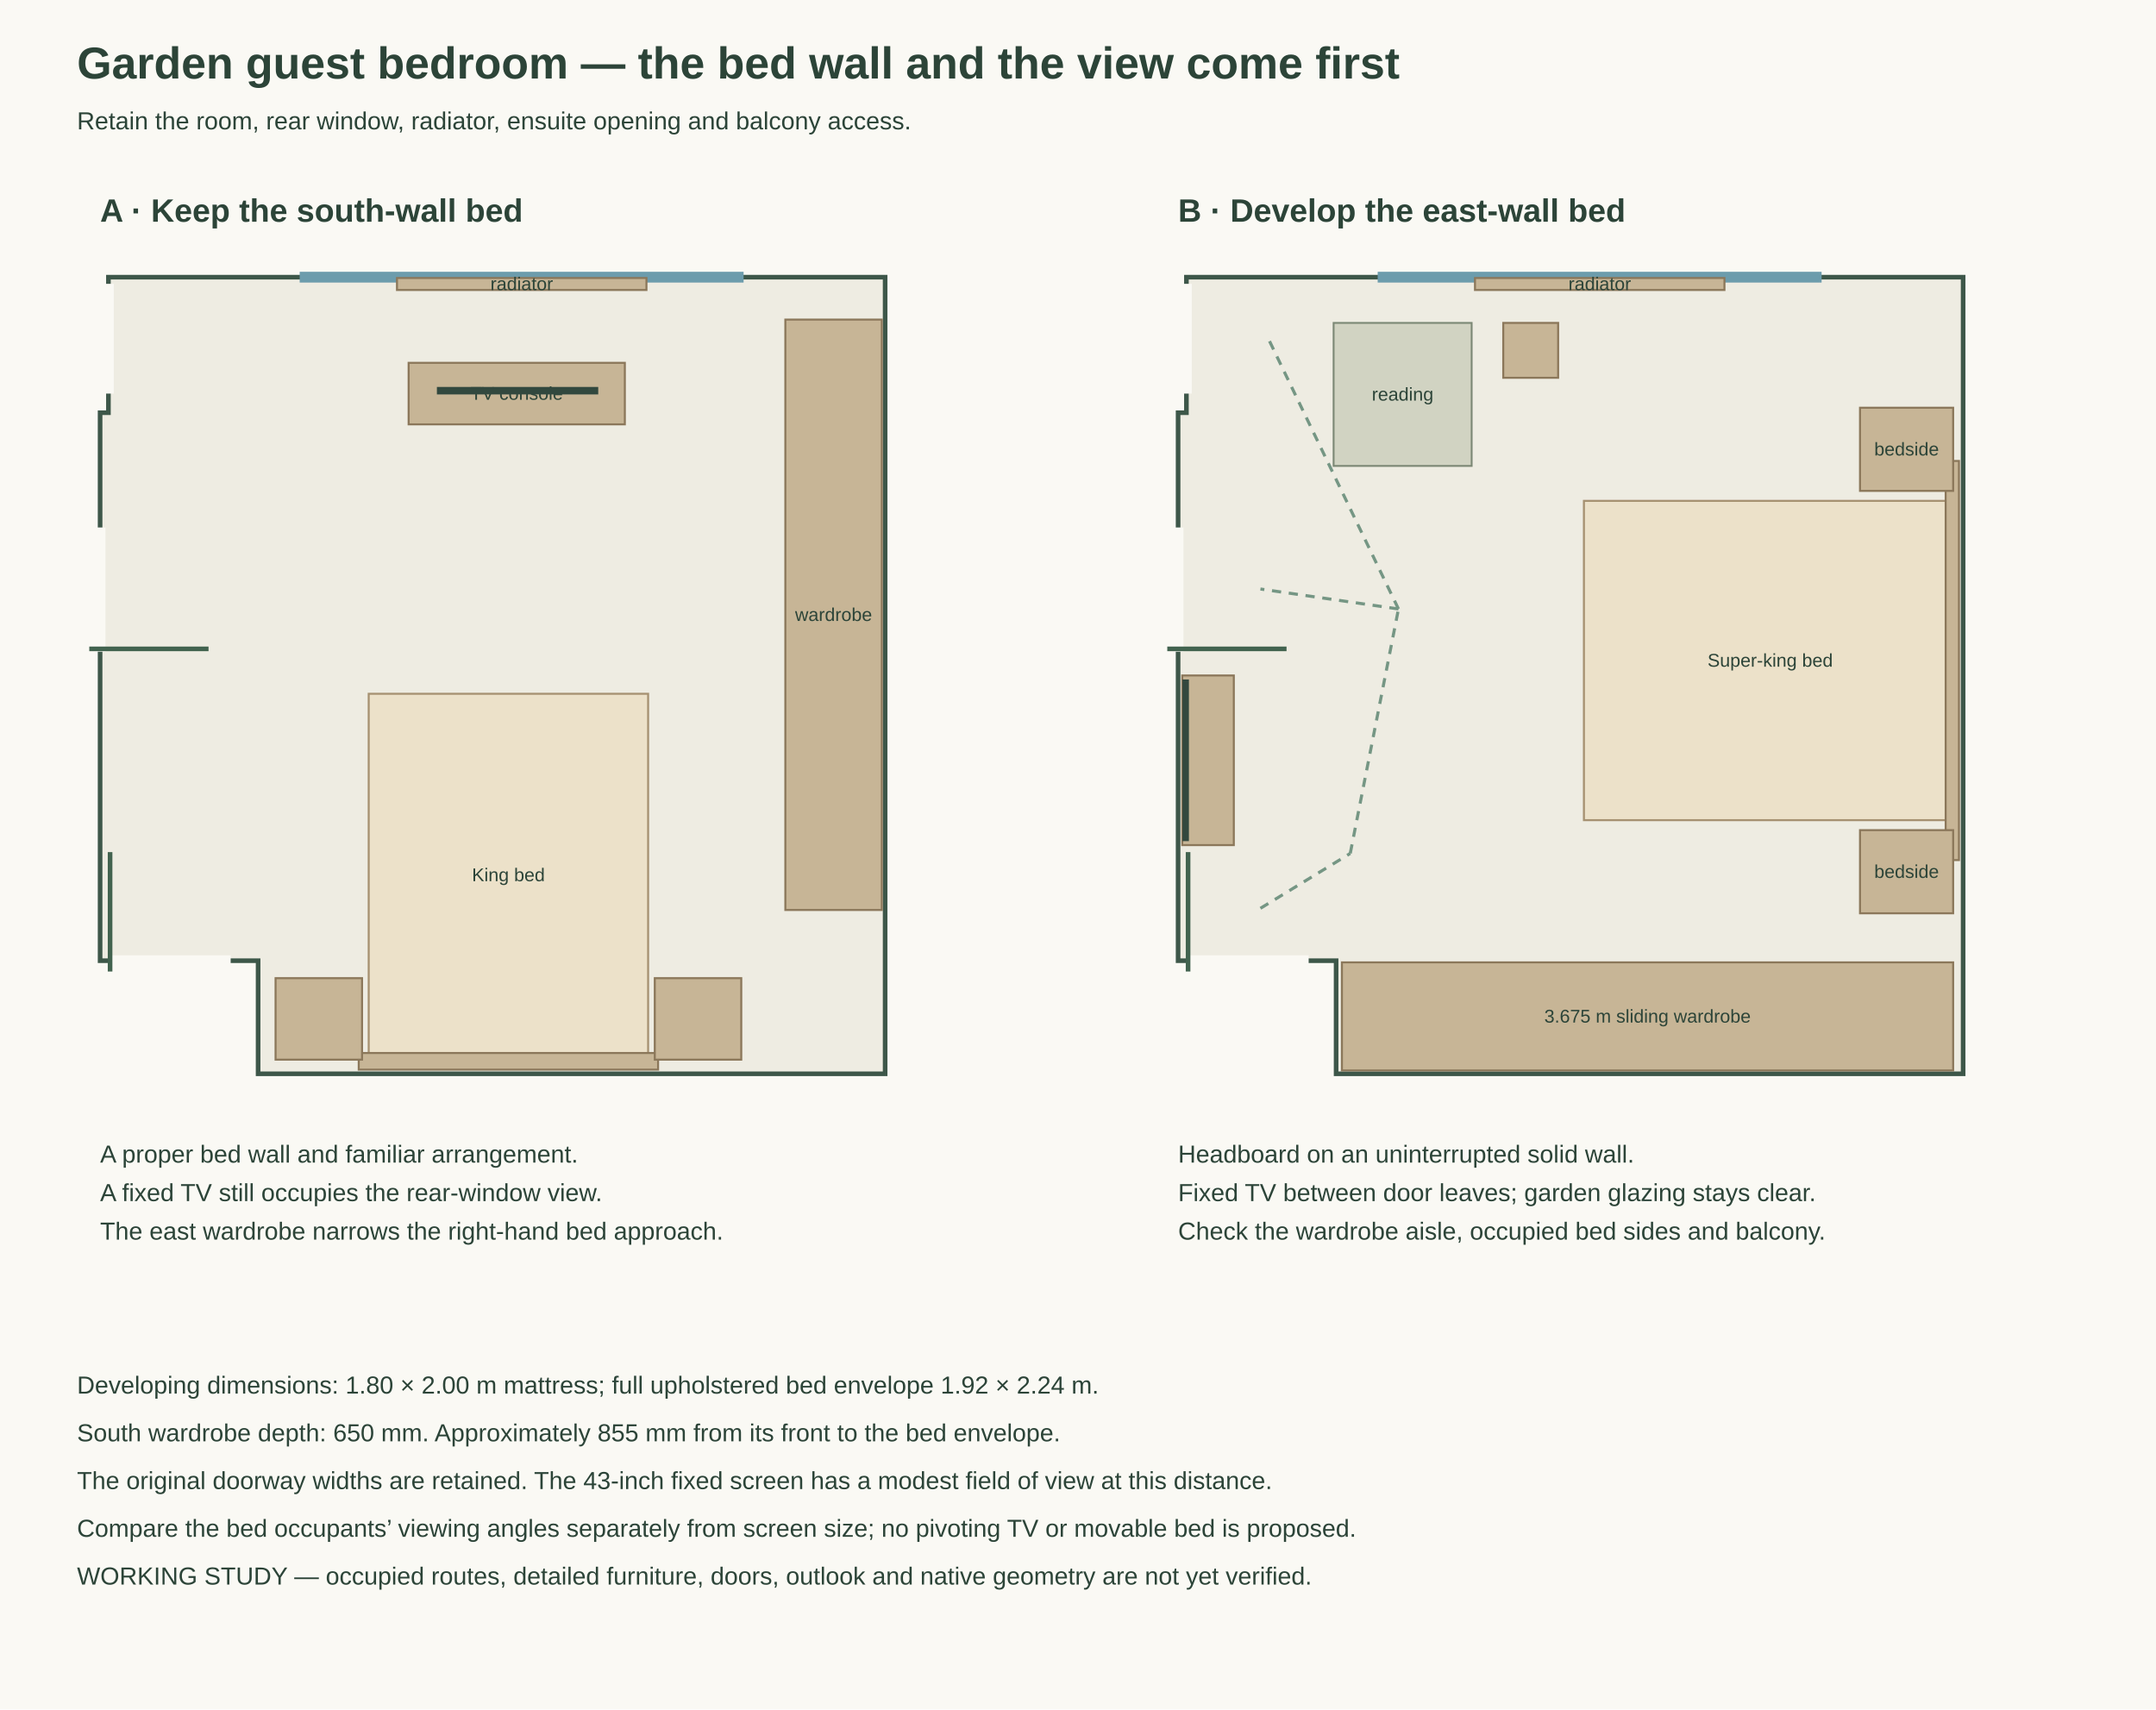
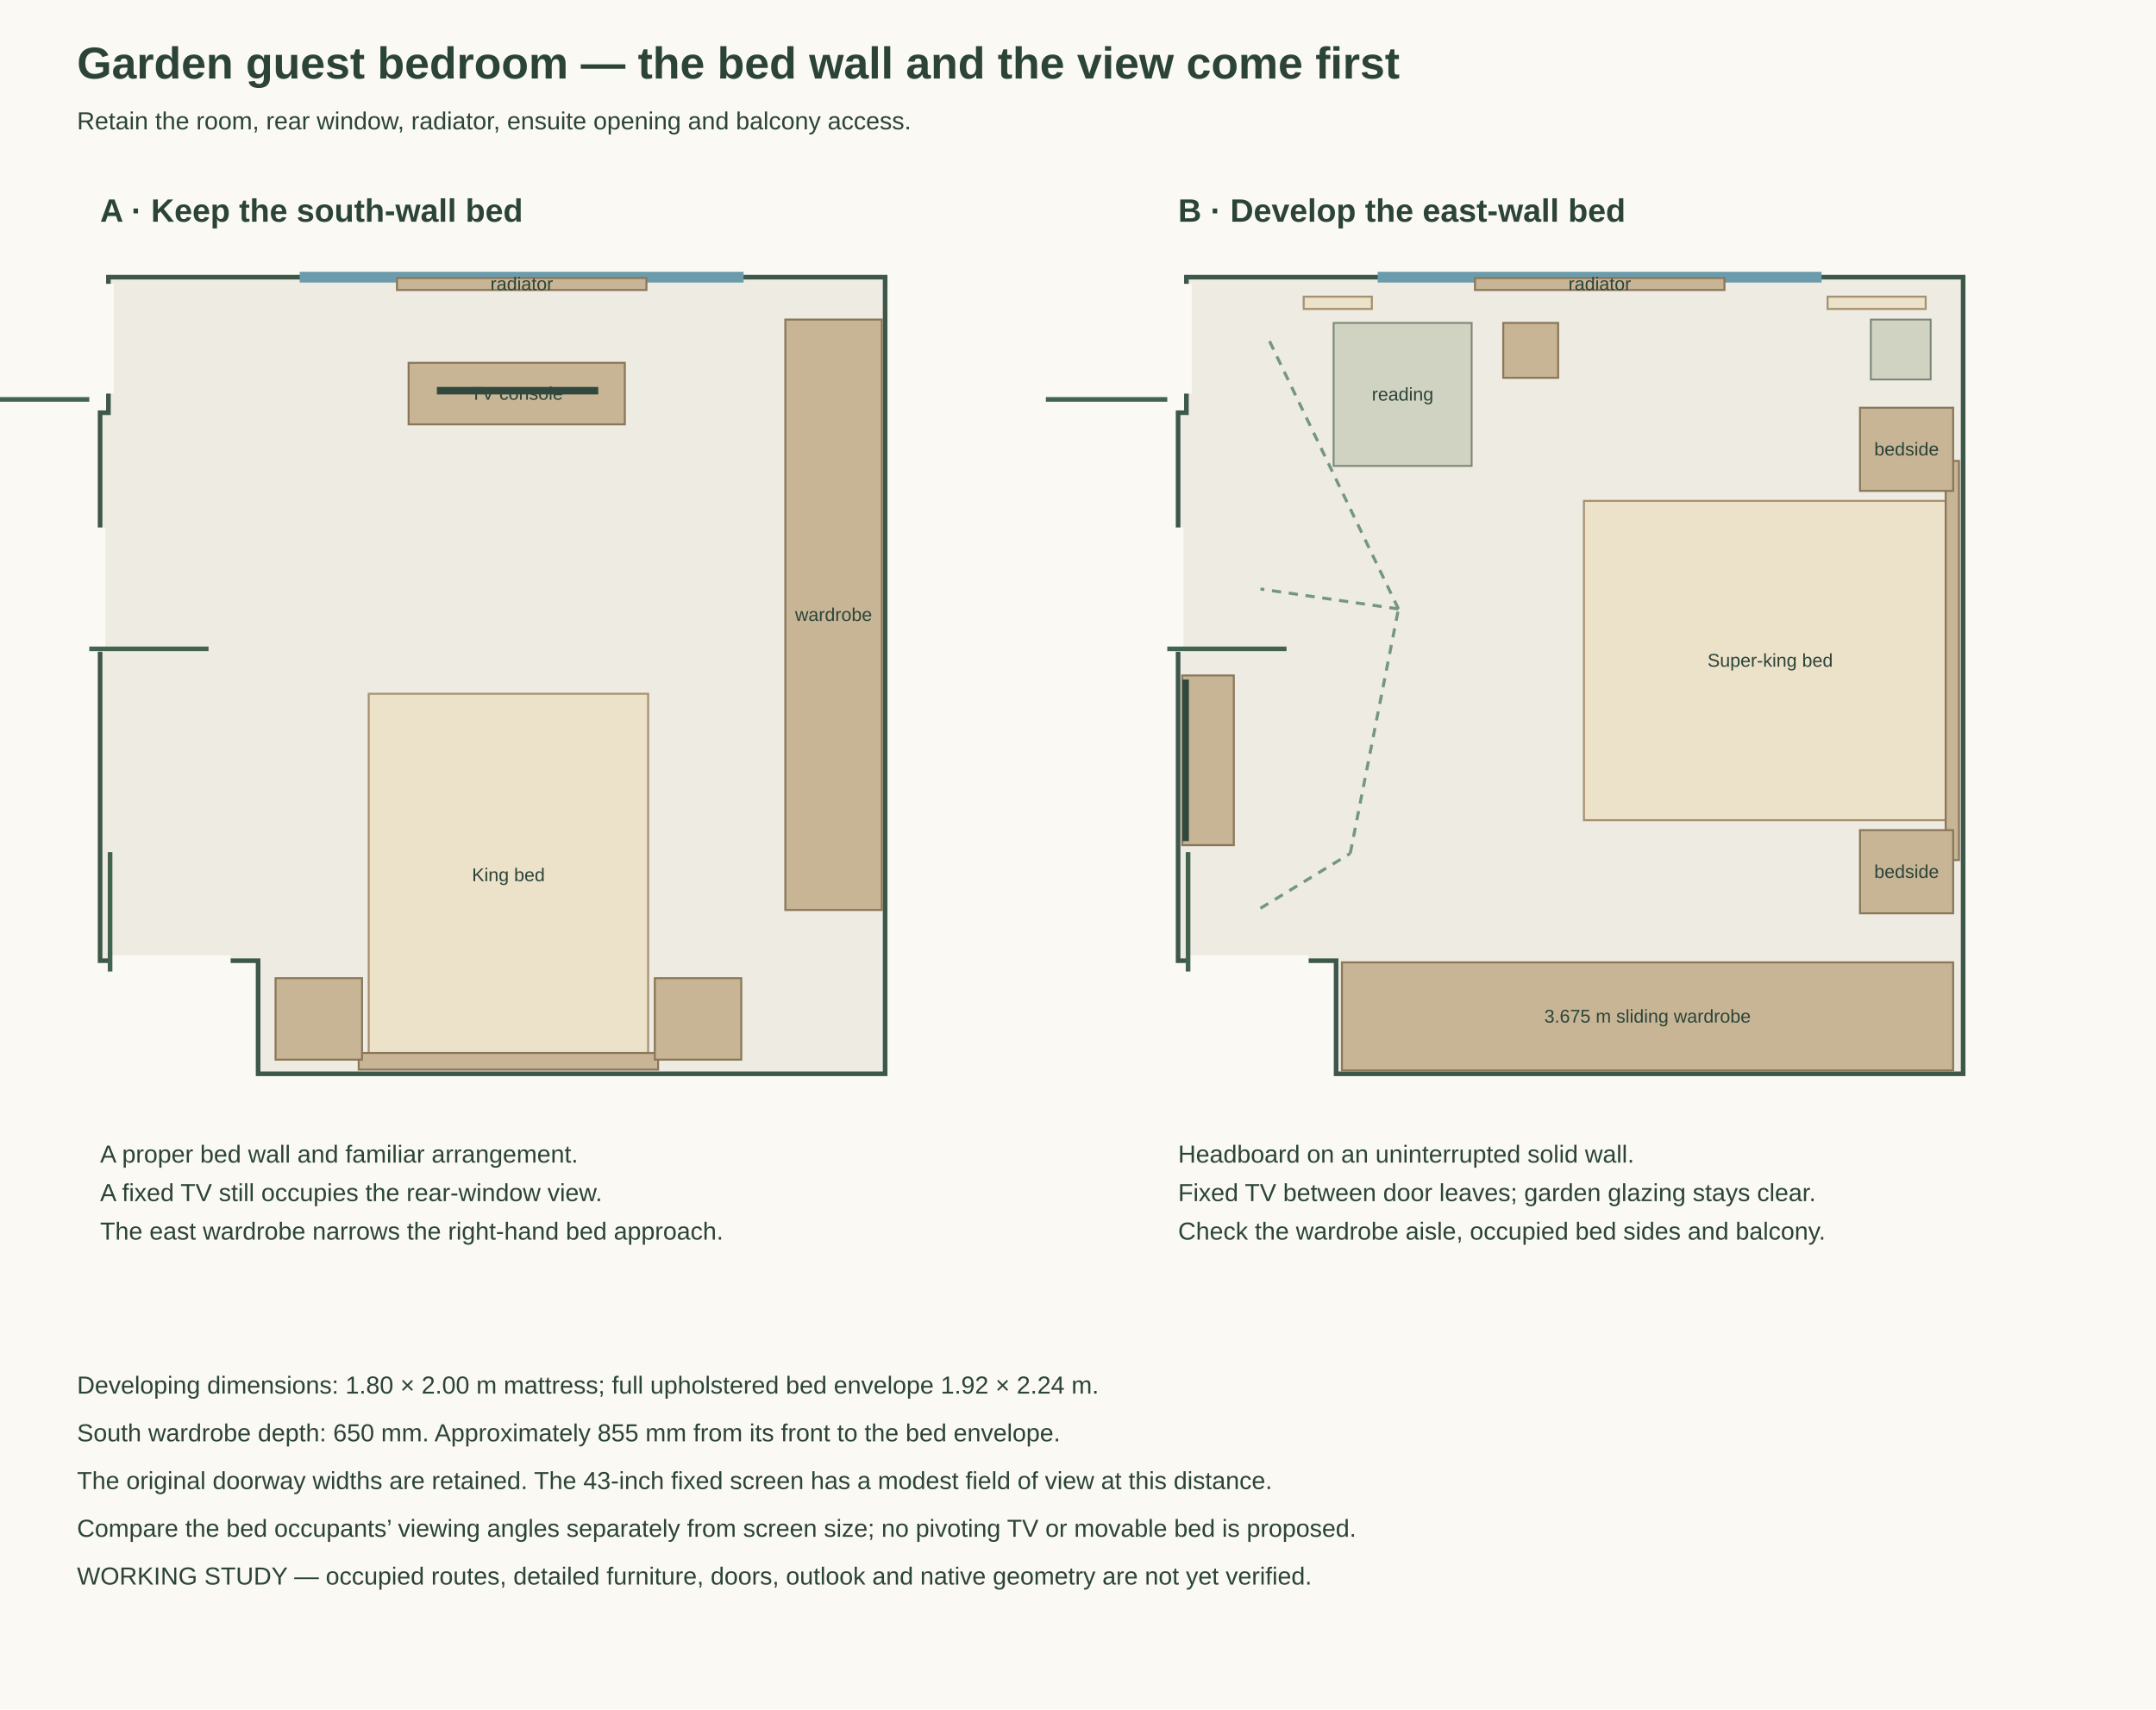
<svg xmlns="http://www.w3.org/2000/svg" width="1400" height="1110">
  <style>text{font-family:Arial,sans-serif;fill:#2c4438}.title{font-size:29px;font-weight:700}.h{font-size:21px;font-weight:700}.body{font-size:16px}.small{font-size:12px}.wall{fill:#eeece2;stroke:#3d5749;stroke-width:3}.bed{fill:#ece1c9;stroke:#a69171;stroke-width:1.3}.storage{fill:#c7b596;stroke:#8b775a;stroke-width:1.3}.chair{fill:#d1d3c2;stroke:#7c8875;stroke-width:1.2}.screen{fill:#32483e}.route{stroke:#759684;stroke-width:2;stroke-dasharray:6 5;fill:none}</style>
  <rect width="1400" height="1110" fill="#faf9f4" />
  <text x="50" y="51" class="title">Garden guest bedroom — the bed wall and the view come first</text>
  <text x="50" y="84" class="body">Retain the room, rear window, radiator, ensuite opening and balcony access.</text>
  <text x="65" y="144" class="h">A · Keep the south-wall bed</text>
  <polygon points="167.6,697.32 574.76,697.32 574.76,180.0 70.4,180.0 70.4,268.02 65.0,268.02 65.0,623.88 167.6,623.88" class="wall" />
  <path d="M70.4,255.6L70.4,184.32" stroke="#faf9f4" stroke-width="7" fill="none" stroke-dasharray="" />
  <path d="M65.0,423.216L65.0,342.54" stroke="#faf9f4" stroke-width="7" fill="none" stroke-dasharray="" />
  <path d="M70.94,623.88L149.78,623.88" stroke="#faf9f4" stroke-width="7" fill="none" stroke-dasharray="" />
  <path d="M71.48,630.9L71.48,553.356" stroke="#42634f" stroke-width="3" fill="none" stroke-dasharray="" />
  <path d="M57.98,421.38L135.416,421.38" stroke="#42634f" stroke-width="3" fill="none" stroke-dasharray="" />
+   <path d="M57.98,259.38L-20.86,259.38" stroke="#42634f" stroke-width="3" fill="none" stroke-dasharray="" />
  <path d="M194.6,180.0L482.852,180.0" stroke="#6c9cac" stroke-width="7" fill="none" stroke-dasharray="" />
  <rect x="257.78" y="180.54" width="162.0" height="7.776" class="storage" />
  <text x="338.78" y="188.428" class="small" text-anchor="middle">radiator</text>
  <rect x="239.42" y="450.54" width="181.44" height="235.44" class="bed" />
  <text x="330.14" y="572.26" class="small" text-anchor="middle">King bed</text>
  <rect x="232.94" y="683.82" width="194.4" height="10.8" class="storage" />
  <rect x="178.94" y="635.22" width="56.16" height="52.92" class="storage" />
  <rect x="425.18" y="635.22" width="56.16" height="52.92" class="storage" />
  <rect x="509.96" y="207.54" width="62.64" height="383.4" class="storage" />
  <text x="541.28" y="403.24" class="small" text-anchor="middle">wardrobe</text>
  <rect x="265.34" y="235.62" width="140.4" height="39.96" class="storage" />
  <text x="335.54" y="259.6" class="small" text-anchor="middle">TV console</text>
  <rect x="283.7" y="251.28" width="104.76" height="4.86" class="screen" />
  <text x="65" y="755" class="body">A proper bed wall and familiar arrangement.</text>
  <text x="65" y="780" class="body">A fixed TV still occupies the rear-window view.</text>
  <text x="65" y="805" class="body">The east wardrobe narrows the right-hand bed approach.</text>
  <text x="765" y="144" class="h">B · Develop the east-wall bed</text>
  <polygon points="867.6,697.32 1274.76,697.32 1274.76,180.0 770.4,180.0 770.4,268.02 765.0,268.02 765.0,623.88 867.6,623.88" class="wall" />
  <path d="M770.4,255.6L770.4,184.32" stroke="#faf9f4" stroke-width="7" fill="none" stroke-dasharray="" />
  <path d="M765.0,423.216L765.0,342.54" stroke="#faf9f4" stroke-width="7" fill="none" stroke-dasharray="" />
  <path d="M770.94,623.88L849.78,623.88" stroke="#faf9f4" stroke-width="7" fill="none" stroke-dasharray="" />
  <path d="M771.48,630.9L771.48,553.356" stroke="#42634f" stroke-width="3" fill="none" stroke-dasharray="" />
  <path d="M757.98,421.38L835.416,421.38" stroke="#42634f" stroke-width="3" fill="none" stroke-dasharray="" />
+   <path d="M757.98,259.38L679.14,259.38" stroke="#42634f" stroke-width="3" fill="none" stroke-dasharray="" />
  <path d="M894.6,180.0L1182.852,180.0" stroke="#6c9cac" stroke-width="7" fill="none" stroke-dasharray="" />
  <rect x="957.78" y="180.54" width="162.0" height="7.776" class="storage" />
  <text x="1038.78" y="188.428" class="small" text-anchor="middle">radiator</text>
  <rect x="871.38" y="624.96" width="396.9" height="70.2" class="storage" />
  <text x="1069.83" y="664.06" class="small" text-anchor="middle">3.675 m sliding wardrobe</text>
  <rect x="1028.52" y="325.26" width="241.92" height="207.36" class="bed" />
  <text x="1149.48" y="432.94" class="small" text-anchor="middle">Super-king bed</text>
  <rect x="1263.42" y="299.34" width="8.64" height="259.2" class="storage" />
  <rect x="1207.8" y="539.1" width="60.48" height="54.0" class="storage" />
  <text x="1238.04" y="570.1" class="small" text-anchor="middle">bedside</text>
  <rect x="1207.8" y="264.78" width="60.48" height="54.0" class="storage" />
  <text x="1238.04" y="295.78" class="small" text-anchor="middle">bedside</text>
  <rect x="767.7" y="438.66" width="33.48" height="110.16" class="storage" />
  <rect x="767.808" y="441.252" width="4.212" height="104.976" class="screen" />
  <rect x="865.98" y="209.7" width="89.64" height="92.88" class="chair" />
  <text x="910.8" y="260.14" class="small" text-anchor="middle">reading</text>
  <rect x="976.14" y="209.7" width="35.64" height="35.64" class="storage" />
+   <rect x="846.54" y="192.636" width="44.28" height="7.992" class="bed" />
+   <rect x="1186.74" y="192.636" width="63.72" height="7.992" class="bed" />
+   <rect x="1214.82" y="207.54" width="38.88" height="38.88" class="chair" />
  <path d="M818.46,589.86L876.78,554.22" stroke="#759684" stroke-width="2" fill="none" stroke-dasharray="6 5" />
  <path d="M876.78,554.22L908.1,395.46" stroke="#759684" stroke-width="2" fill="none" stroke-dasharray="6 5" />
  <path d="M908.1,395.46L818.46,382.5" stroke="#759684" stroke-width="2" fill="none" stroke-dasharray="6 5" />
  <path d="M908.1,395.46L823.86,220.5" stroke="#759684" stroke-width="2" fill="none" stroke-dasharray="6 5" />
  <text x="765" y="755" class="body">Headboard on an uninterrupted solid wall.</text>
  <text x="765" y="780" class="body">Fixed TV between door leaves; garden glazing stays clear.</text>
  <text x="765" y="805" class="body">Check the wardrobe aisle, occupied bed sides and balcony.</text>
  <text x="50" y="905" class="body">Developing dimensions: 1.80 × 2.00 m mattress; full upholstered bed envelope 1.92 × 2.24 m.</text>
  <text x="50" y="936" class="body">South wardrobe depth: 650 mm. Approximately 855 mm from its front to the bed envelope.</text>
  <text x="50" y="967" class="body">The original doorway widths are retained. The 43-inch fixed screen has a modest field of view at this distance.</text>
  <text x="50" y="998" class="body">Compare the bed occupants’ viewing angles separately from screen size; no pivoting TV or movable bed is proposed.</text>
  <text x="50" y="1029" class="body">WORKING STUDY — occupied routes, detailed furniture, doors, outlook and native geometry are not yet verified.</text>
</svg>
